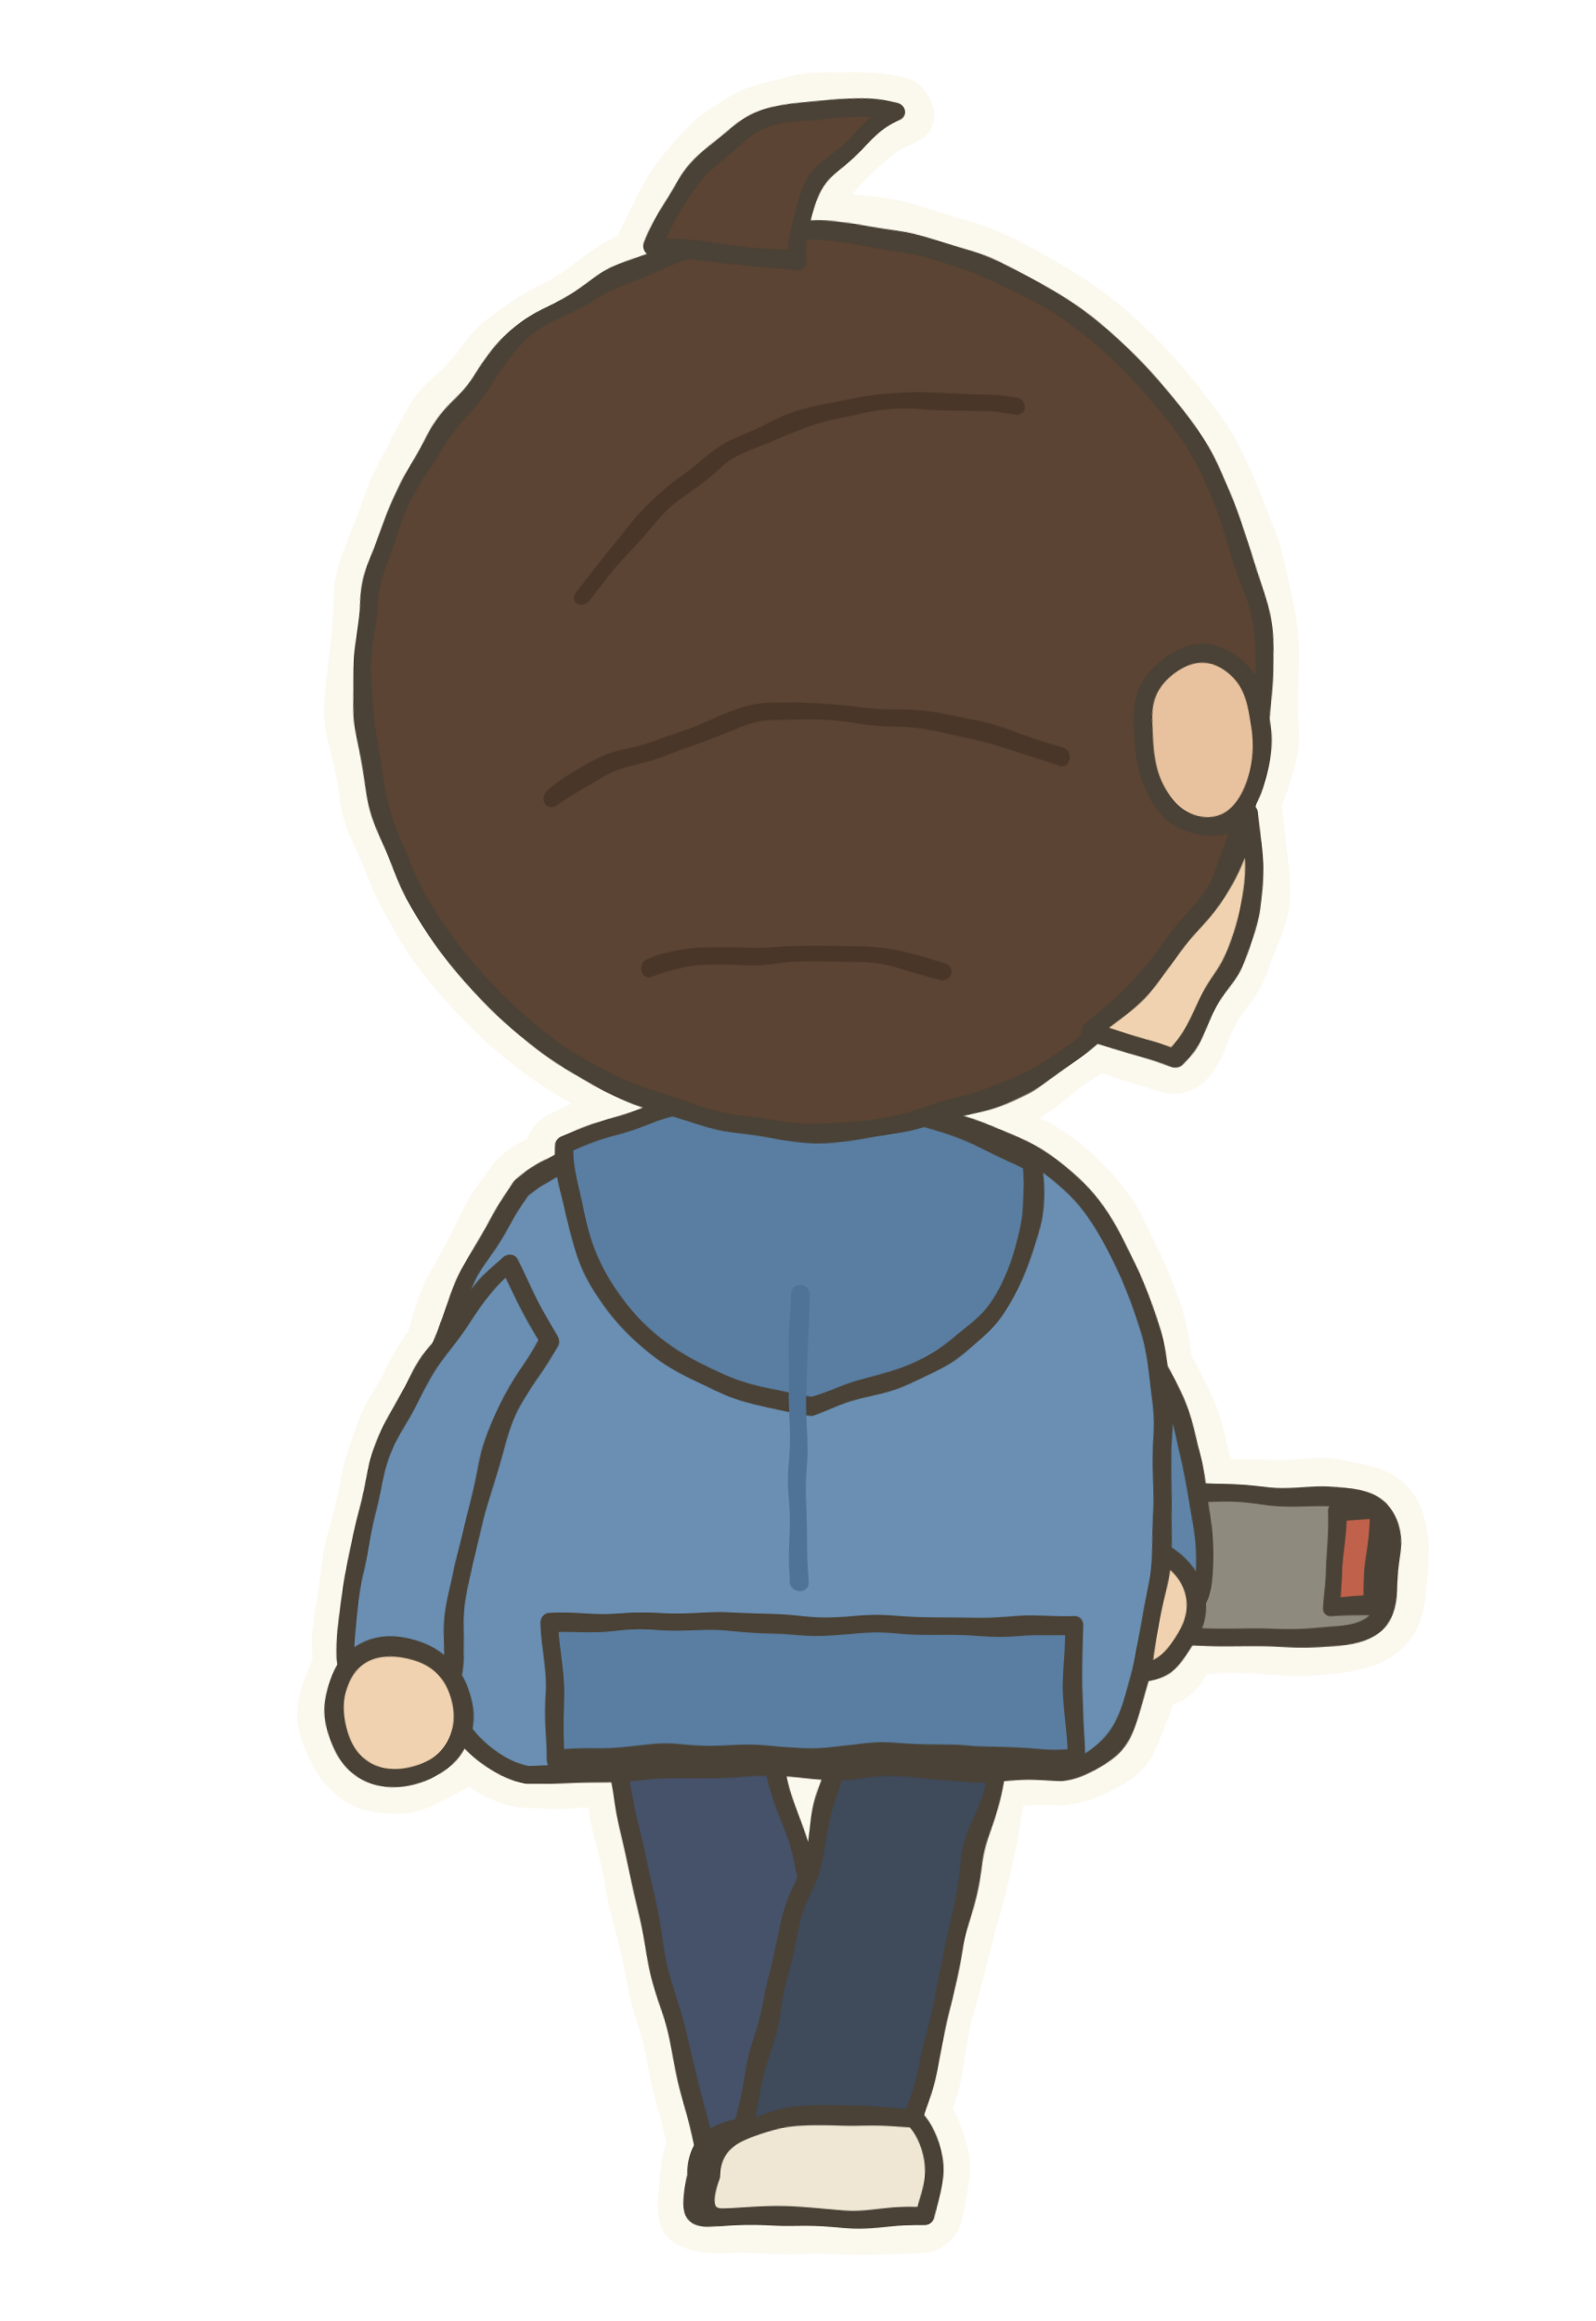
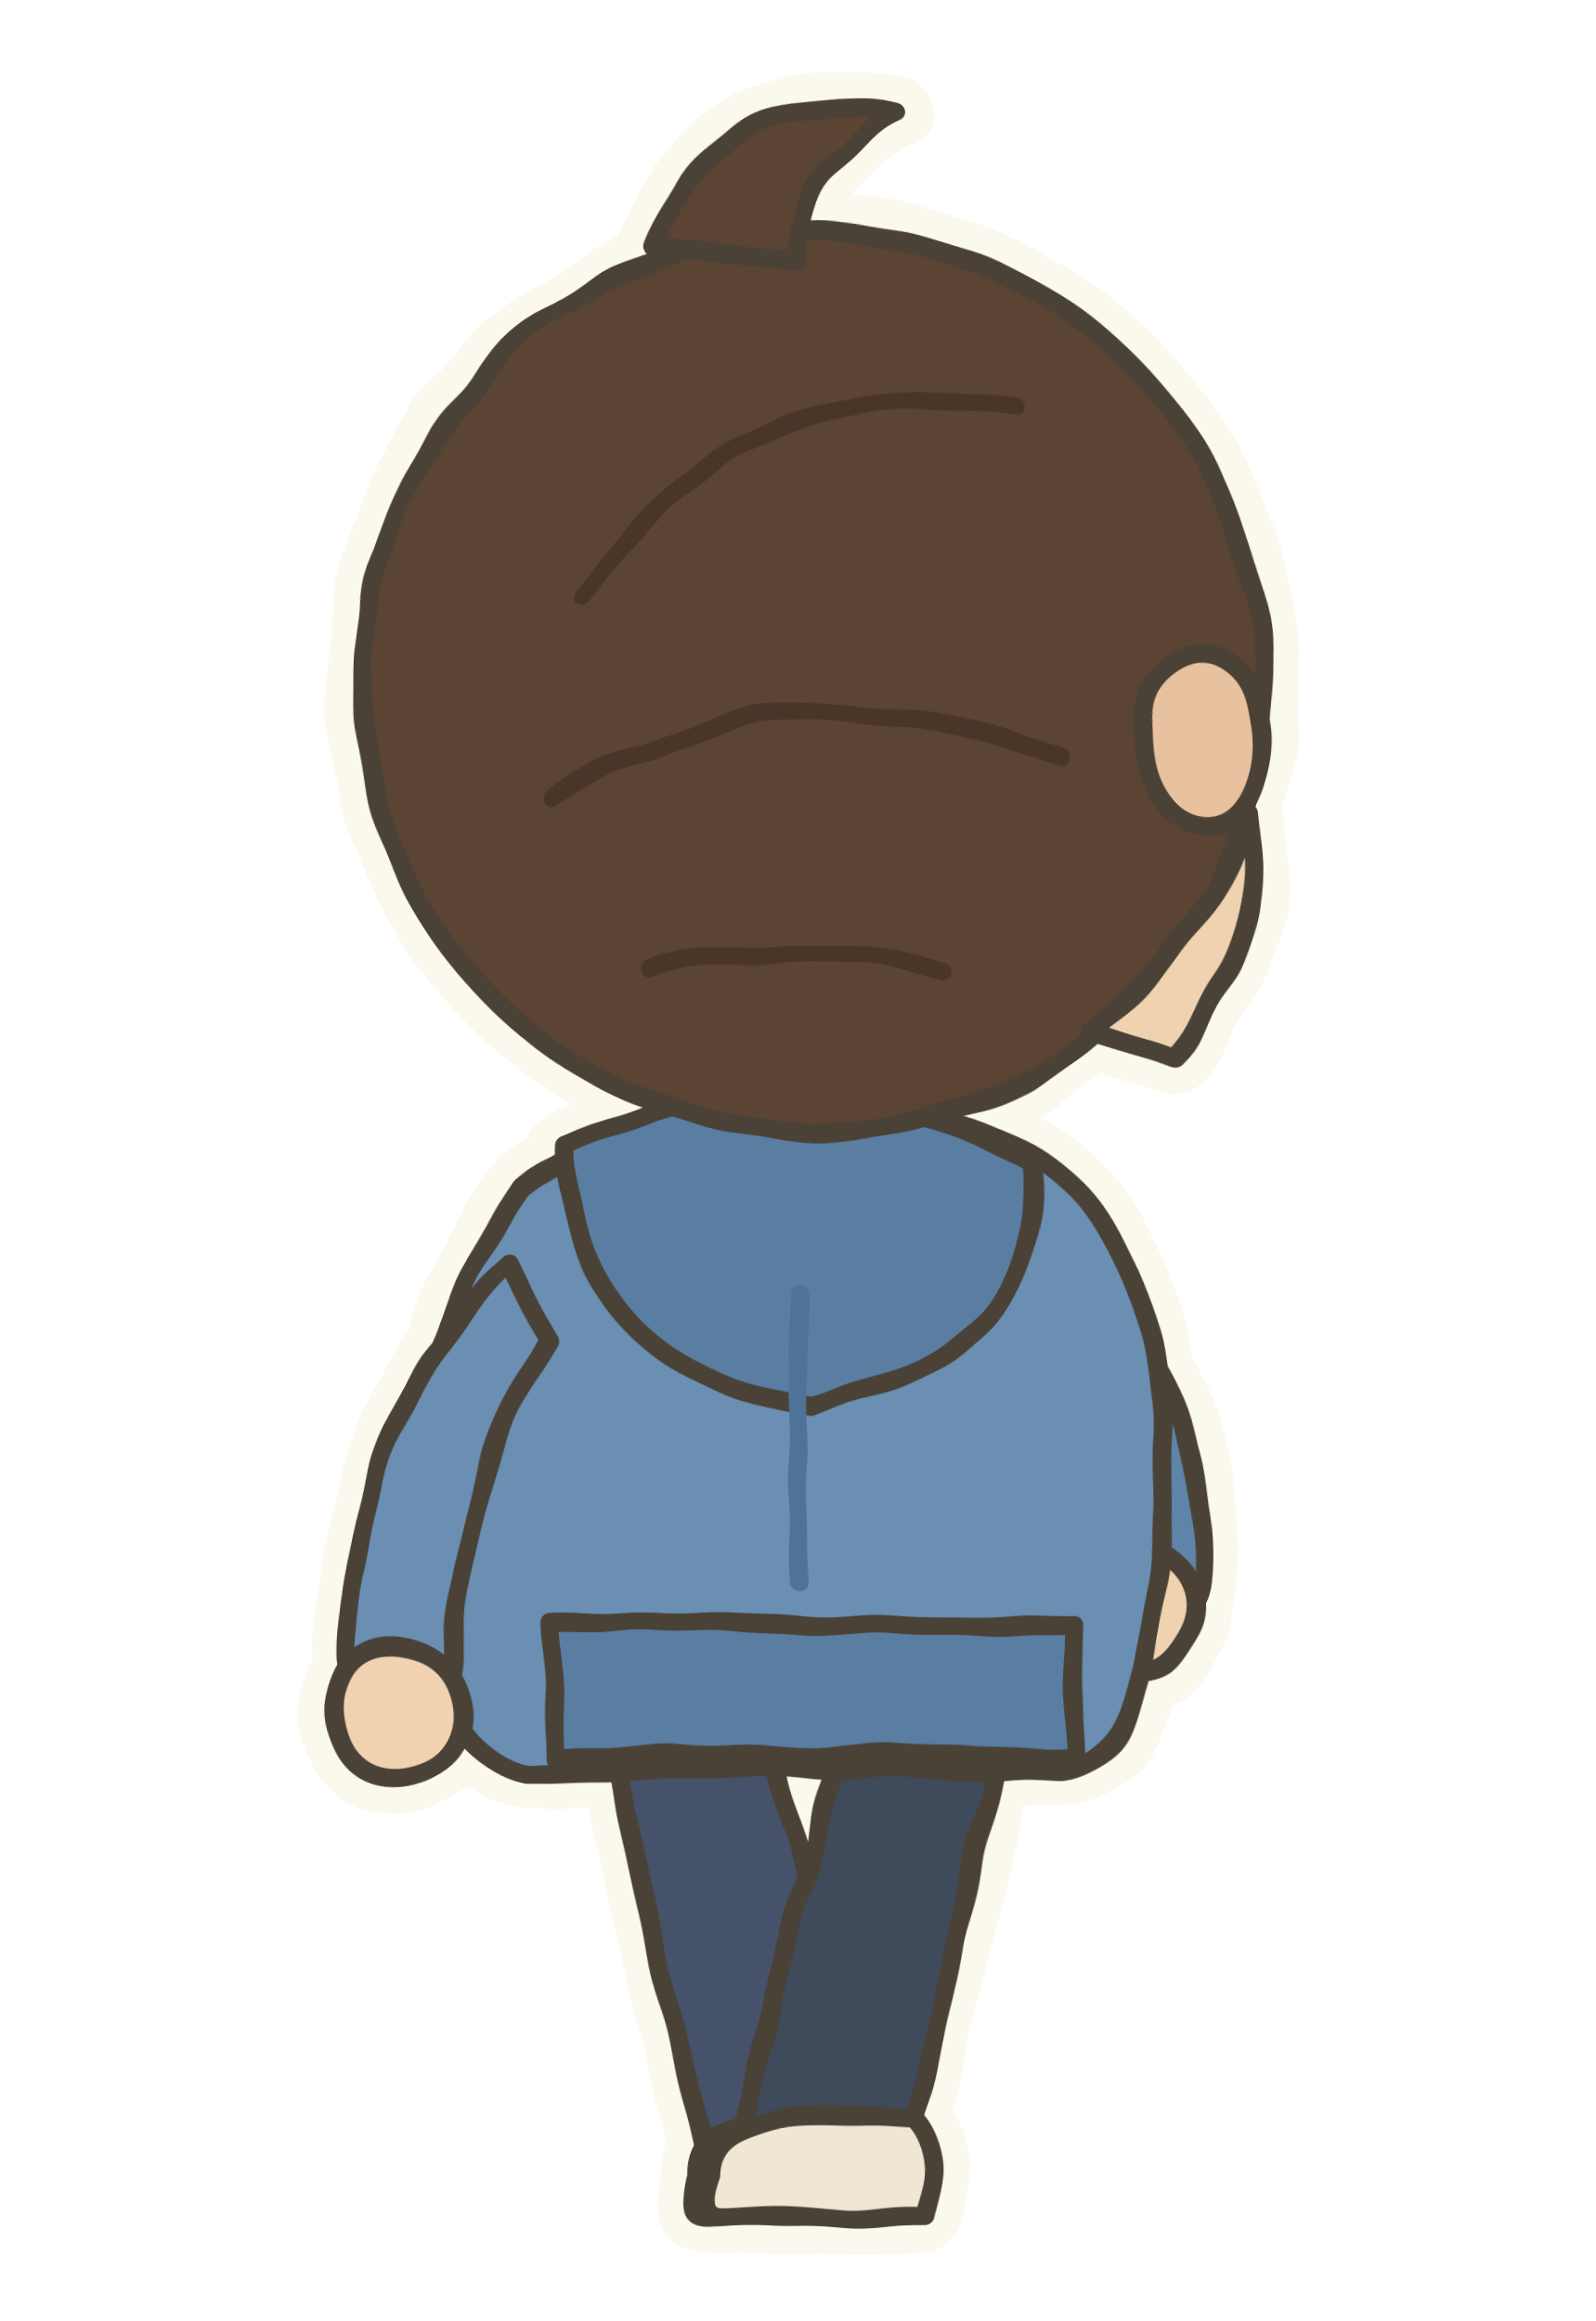
<svg xmlns="http://www.w3.org/2000/svg" xmlns:xlink="http://www.w3.org/1999/xlink" width="220" height="320" viewBox="0 0 220 320">
  <defs>
    <filter id="crayon" x="-5%" y="-5%" width="110%" height="110%">
      <feTurbulence type="fractalNoise" baseFrequency="0.06" numOctaves="2" seed="5" />
      <feDisplacementMap in="SourceGraphic" scale="2.5" />
    </filter>
    <g id="silhouette">
      <g transform="translate(0 2)">
-         <path d="M150 204 h34 q8 0 8 8 v6 q0 6 -8 6 h-34 z" fill="#8f8a7e" />
-         <path d="M184 206 h6 v14 h-6 z" fill="#c0614b" />
        <path d="M144 172 q22 12 22 42 q0 8 -8 8 q-6 0 -8 -6 q-2 -18 -14 -28 z" fill="#5f84a8" />
        <circle cx="156" cy="220" r="9" fill="#f0d2b0" />
      </g>
      <path d="M83 236 L105 236 L122 300 L98 300 z" fill="#46526a" />
      <path d="M96 300 q0 -8 12 -8 h16 q4 4 2 14 h-28 q-4 0 -2 -6 z" fill="#efe7d4" />
      <path d="M117 236 L139 236 L124 300 L100 300 z" fill="#3f4a5a" />
      <path d="M98 300 q0 -8 12 -8 h16 q4 4 2 14 h-28 q-4 0 -2 -6 z" fill="#efe7d4" />
      <g transform="translate(0 2)">
        <path d="M60 226 q-8 -40 12 -64 q14 -10 30 -10 h24 q22 2 30 22 q8 22 2 52 q-2 14 -12 16 h-74 q-10 -2 -12 -16 z" fill="#6a8fb3" />
        <path d="M76 222 h72 v18 h-72 z" fill="#5a7ea2" />
        <g transform="rotate(10 70 172)">
          <path d="M70 172 q-18 26 -12 58 q2 8 10 6 q6 -2 4 -10 q-4 -24 6 -44 z" fill="#6a8fb3" />
          <circle cx="66" cy="236" r="9" fill="#f0d2b0" />
        </g>
        <path d="M78 156 q34 -14 64 2 q4 26 -30 34 q-34 -6 -34 -36 z" fill="#5a7ea2" />
        <circle cx="112" cy="92" r="62" fill="#5b4433" />
        <ellipse cx="166" cy="100" rx="8" ry="12" fill="#e8c29e" />
        <path d="M150 140 q14 -10 22 -30 q2 18 -10 34 z" fill="#f0d2b0" />
        <path d="M90 32 q10 -24 34 -18 q-14 8 -14 20 z" fill="#5b4433" />
      </g>
    </g>
  </defs>
  <g filter="url(#crayon)">
    <use href="#silhouette" xlink:href="#silhouette" stroke="#fbf8ee" stroke-width="10" stroke-linejoin="round" />
    <use href="#silhouette" xlink:href="#silhouette" stroke="#4a4236" stroke-width="2.6" stroke-linejoin="round" />
    <g transform="translate(0 2)">
      <path d="M80 80 q20 -30 60 -26 M76 108 q30 -20 70 -6 M90 132 q20 -6 40 0" fill="none" stroke="#4a3628" stroke-width="2.4" stroke-linecap="round" />
      <path d="M110 176 v40" stroke="#4f7397" stroke-width="2.4" stroke-linecap="round" />
    </g>
  </g>
</svg>
